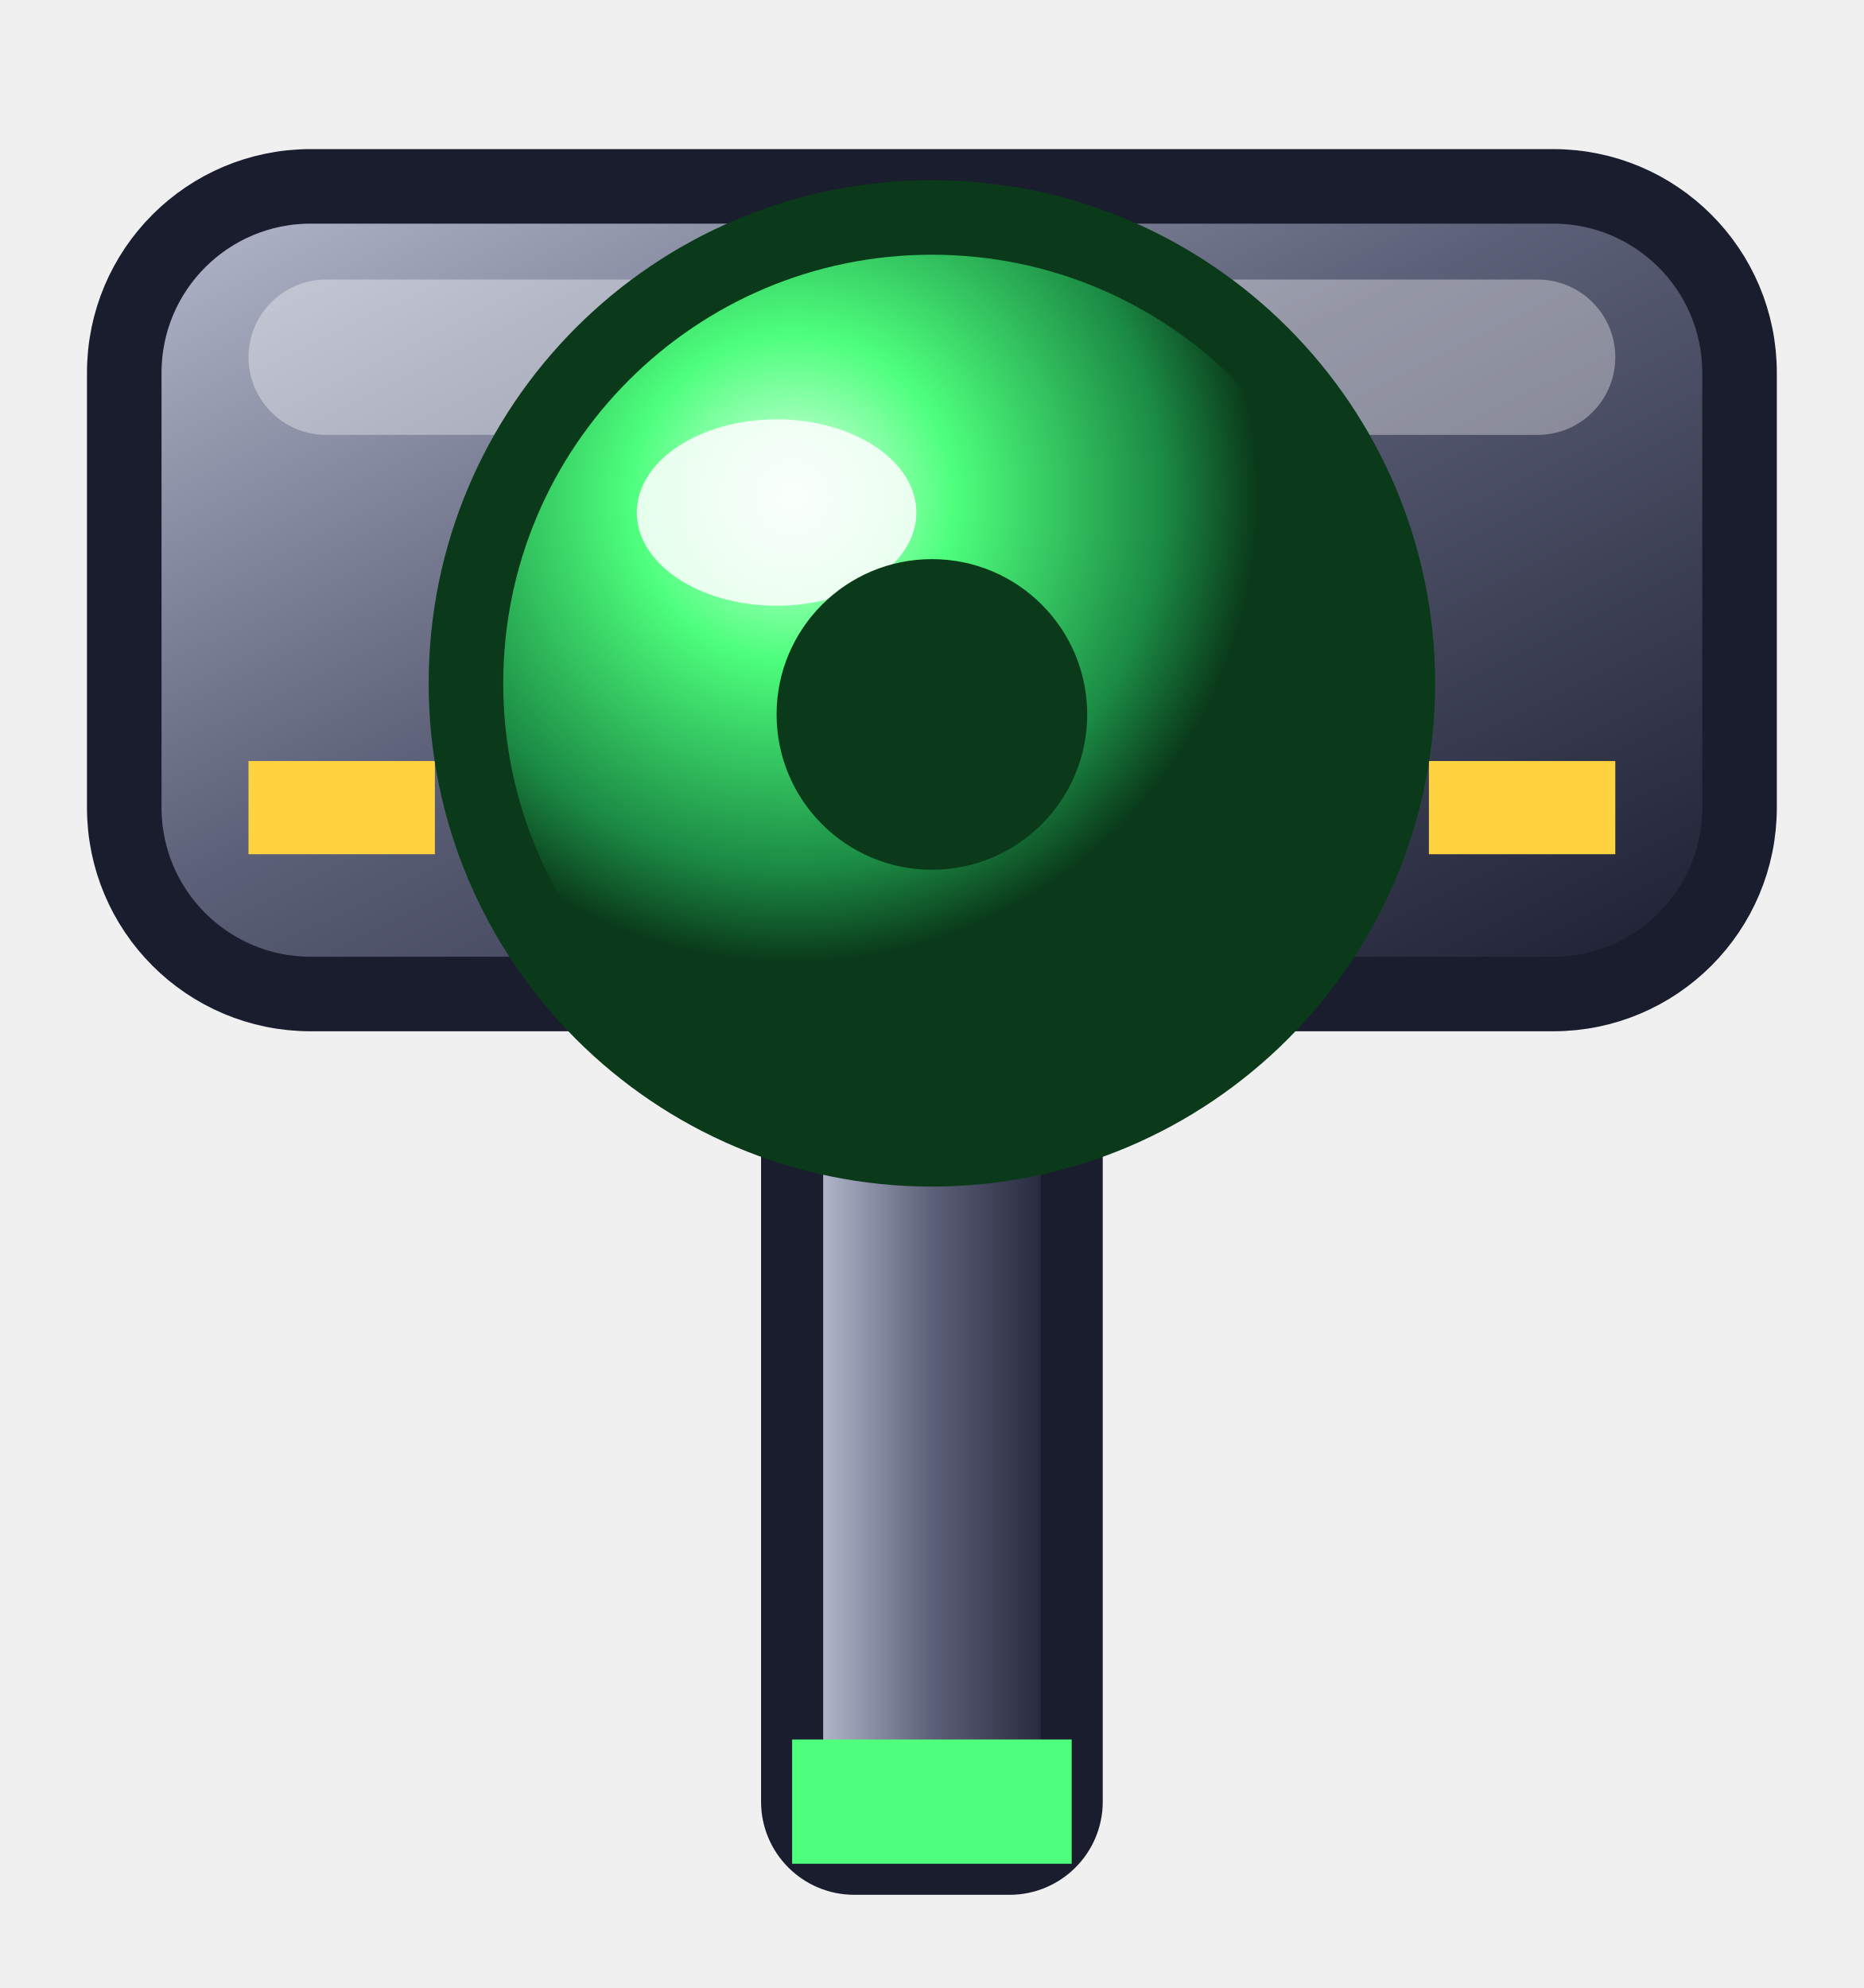
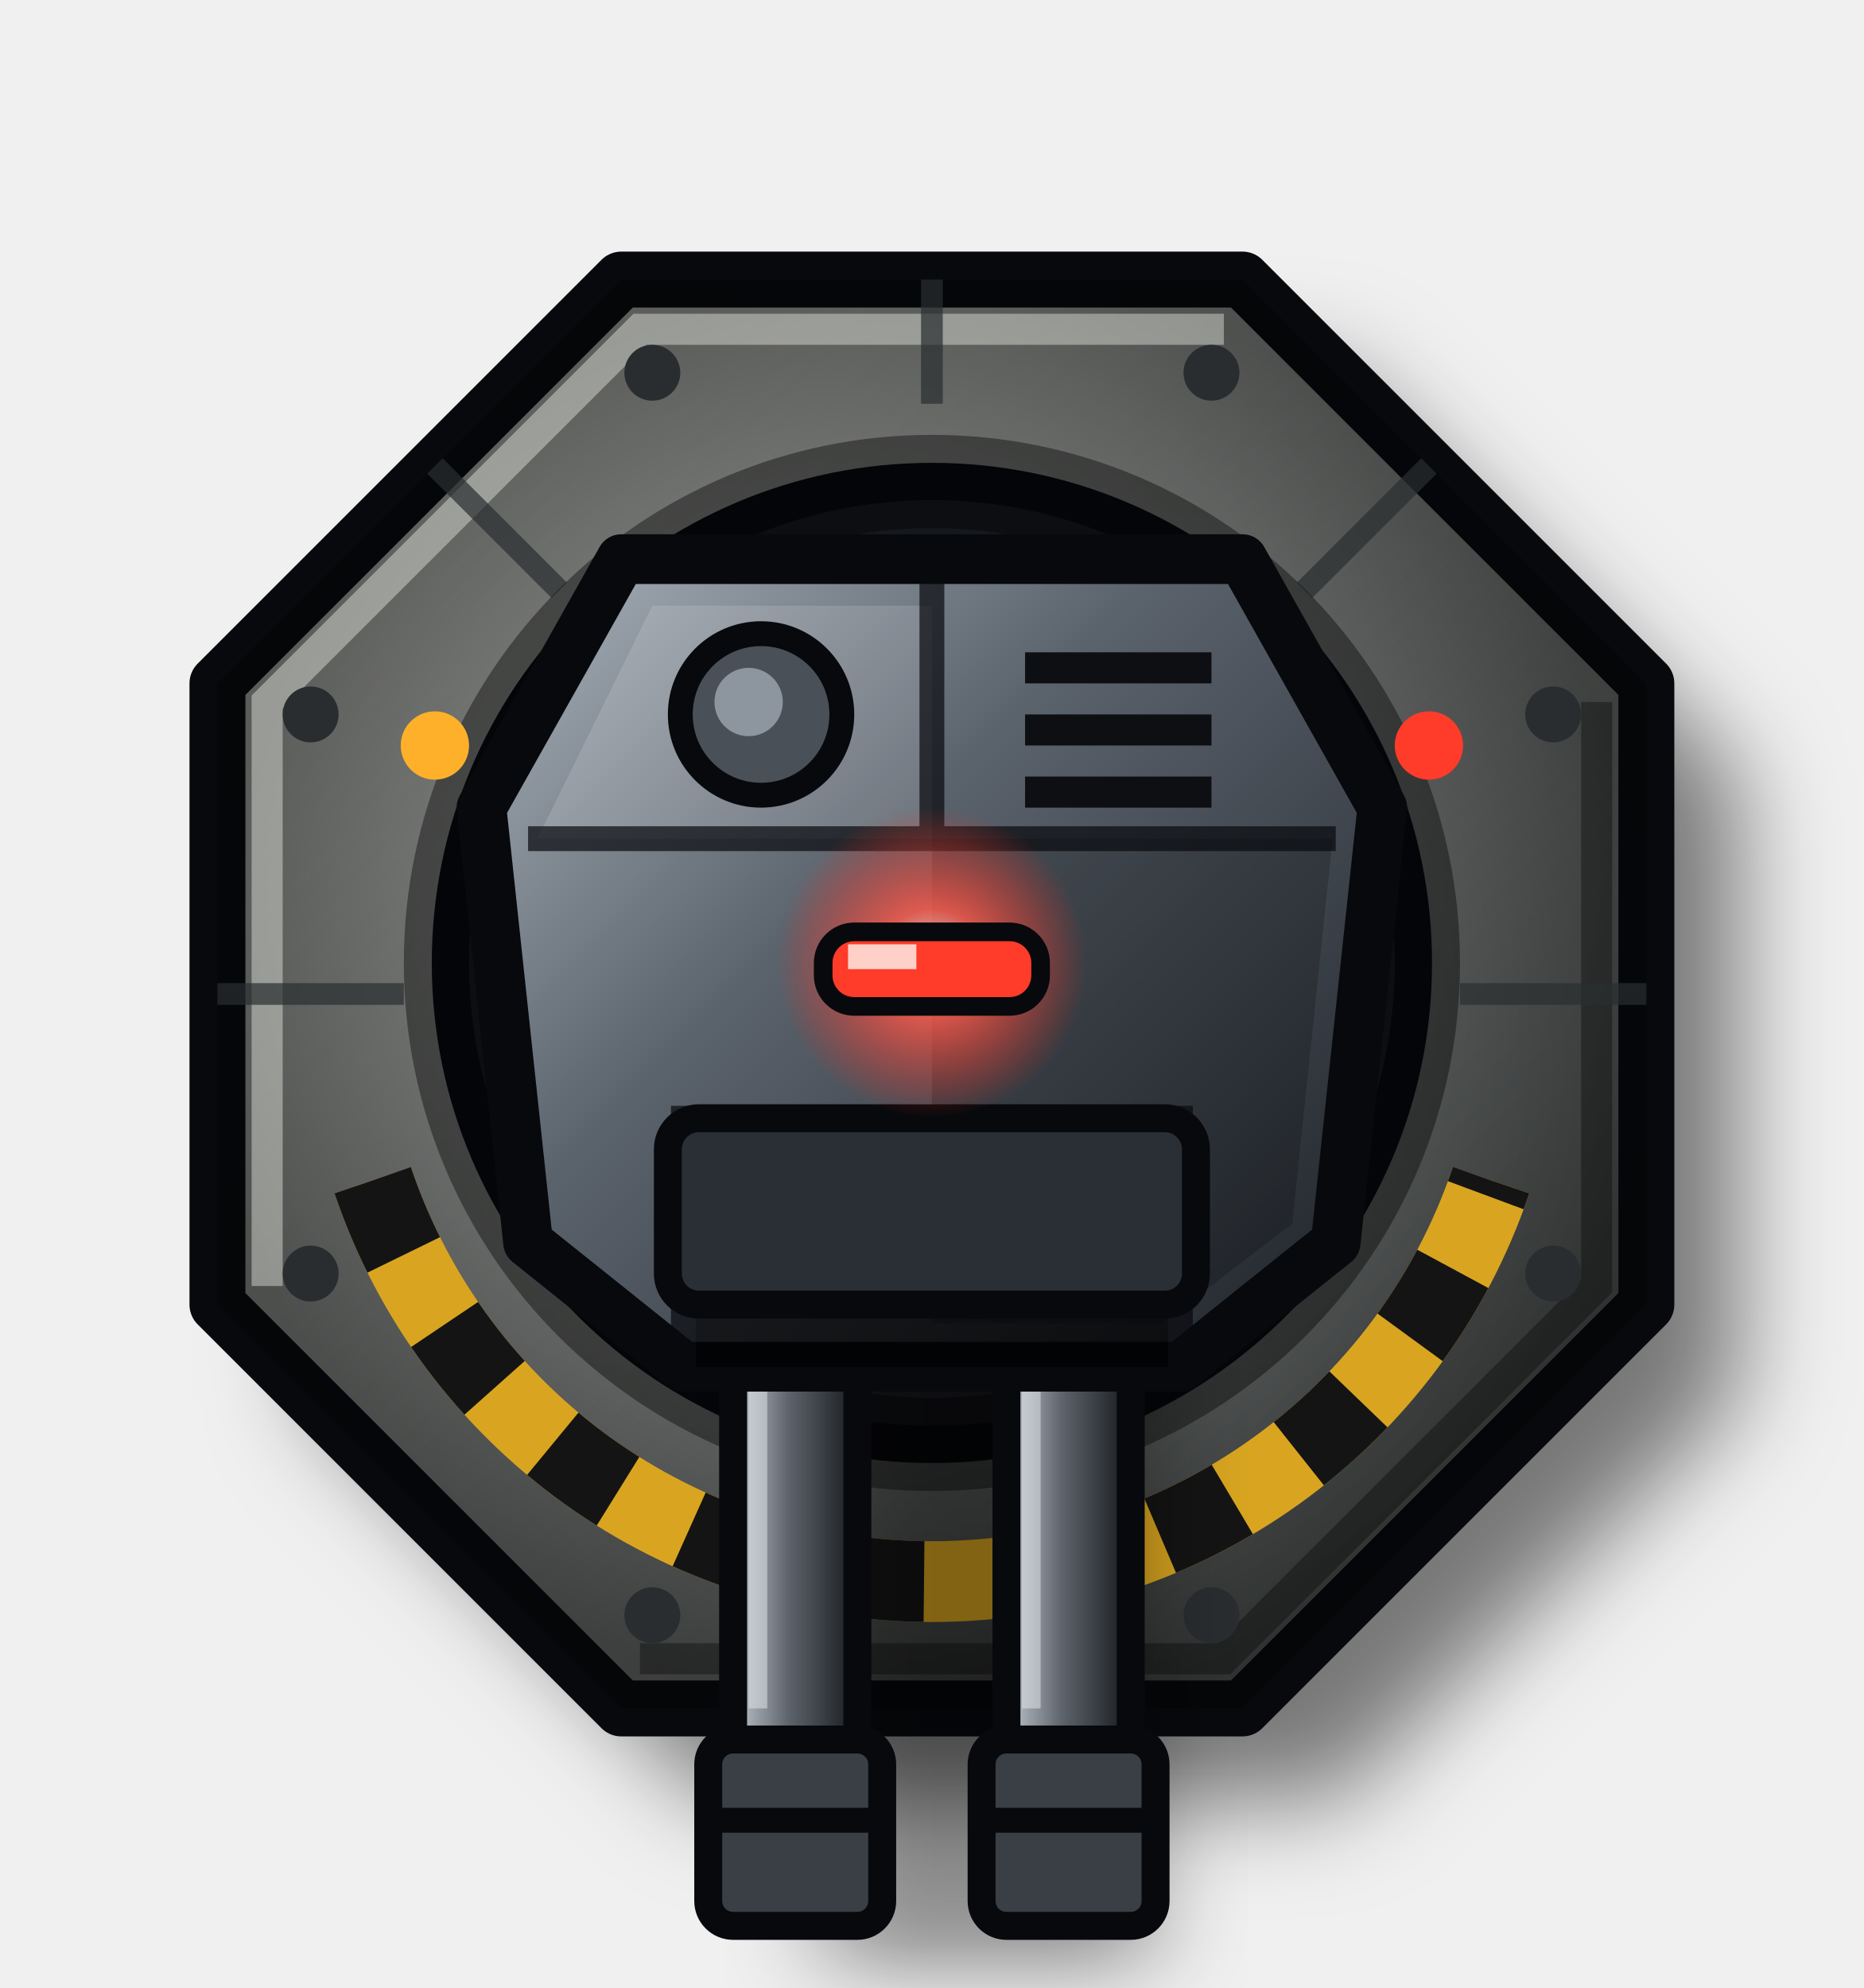
<svg xmlns="http://www.w3.org/2000/svg" viewBox="0 0 60 64">
  <defs>
-     <linearGradient id="tu-base" x1="0" y1="0" x2="1" y2="1">
-       <stop offset="0" stop-color="#b8bdd0" />
-       <stop offset="0.45" stop-color="#5c6078" />
-       <stop offset="1" stop-color="#1a1d2e" />
+     <filter id="tu-blur" x="-30%" y="-30%" width="160%" height="160%">
+       <feGaussianBlur stdDeviation="1.6" />
+     </filter>
+     <linearGradient id="tu-pad" gradientUnits="userSpaceOnUse" x1="8" y1="8" x2="52" y2="56">
+       <stop offset="0" stop-color="#9c9e9a" />
+       <stop offset="0.5" stop-color="#6c6f6d" />
+       <stop offset="1" stop-color="#3c3f40" />
    </linearGradient>
-     <radialGradient id="tu-dome" cx="0.35" cy="0.3">
-       <stop offset="0" stop-color="#e0ffe8" />
-       <stop offset="0.35" stop-color="#4dff7c" />
-       <stop offset="0.8" stop-color="#1b8a44" />
-       <stop offset="1" stop-color="#0a3a1a" />
+     <radialGradient id="tu-grime" cx="0.5" cy="0.5" r="0.5">
+       <stop offset="0.55" stop-color="#000" stop-opacity="0" />
+       <stop offset="1" stop-color="#000" stop-opacity="0.35" />
    </radialGradient>
+     <linearGradient id="tu-body" gradientUnits="userSpaceOnUse" x1="17" y1="18" x2="43" y2="44">
+       <stop offset="0" stop-color="#a7afb8" />
+       <stop offset="0.4" stop-color="#5a626c" />
+       <stop offset="1" stop-color="#1f2329" />
+     </linearGradient>
    <linearGradient id="tu-barrel" x1="0" x2="1">
-       <stop offset="0" stop-color="#c8cde0" />
-       <stop offset="0.5" stop-color="#5c6078" />
-       <stop offset="1" stop-color="#1a1d2e" />
+       <stop offset="0" stop-color="#c3c8cf" />
+       <stop offset="0.45" stop-color="#5d636b" />
+       <stop offset="1" stop-color="#16191d" />
    </linearGradient>
+     <radialGradient id="tu-eye">
+       <stop offset="0" stop-color="#ffffff" />
+       <stop offset="0.35" stop-color="#ff5a4a" />
+       <stop offset="1" stop-color="#ff2a1a" stop-opacity="0" />
+     </radialGradient>
  </defs>
-   <rect x="4" y="6" width="52" height="26" rx="6" fill="url(#tu-base)" stroke="#1a1d2e" stroke-width="2.4" />
-   <rect x="8" y="9" width="44" height="5" rx="2.5" fill="#ffffff" opacity="0.35" />
-   <path d="M8 26 L14 26 M46 26 L52 26" stroke="#ffd23f" stroke-width="3" />
-   <rect x="25.5" y="30" width="9" height="30" rx="2" fill="url(#tu-barrel)" stroke="#1a1d2e" stroke-width="2" />
-   <rect x="25.5" y="56" width="9" height="4" fill="#4dff7c" />
-   <circle cx="30" cy="22" r="15" fill="url(#tu-dome)" stroke="#0a3a1a" stroke-width="2.4" />
-   <ellipse cx="25" cy="16.5" rx="4.5" ry="3" fill="#ffffff" opacity="0.85" />
-   <circle cx="30" cy="23" r="5" fill="#0a3a1a" />
+   <path d="M23 12 L43 12 L56 25 L56 45 L43 58 L23 58 L10 45 L10 25 Z" fill="#000" opacity="0.5" filter="url(#tu-blur)" />
+   <path d="M20 9 L40 9 L53 22 L53 42 L40 55 L20 55 L7 42 L7 22 Z" fill="url(#tu-pad)" stroke="#07090d" stroke-width="1.8" stroke-linejoin="round" />
+   <path d="M20 9 L40 9 L53 22 L53 42 L40 55 L20 55 L7 42 L7 22 Z" fill="url(#tu-grime)" />
+   <path d="M8.6 41.4 L8.6 22.6 L20.6 10.6 L39.4 10.6" fill="none" stroke="#e4e6e0" stroke-width="1" opacity="0.45" />
+   <path d="M51.4 22.6 L51.4 41.4 L39.4 53.4 L20.6 53.4" fill="none" stroke="#000" stroke-width="1" opacity="0.35" />
+   <path d="M7 32 L13 32 M47 32 L53 32 M30 9 L30 13 M14 15 L18 19 M46 15 L42 19" stroke="#2a2d2f" stroke-width="0.7" opacity="0.7" />
+   <g fill="#2a2d30">
+     <circle cx="21" cy="12" r="0.9" />
+     <circle cx="39" cy="12" r="0.9" />
+     <circle cx="10" cy="23" r="0.9" />
+     <circle cx="50" cy="23" r="0.9" />
+     <circle cx="10" cy="41" r="0.9" />
+     <circle cx="50" cy="41" r="0.9" />
+     <circle cx="21" cy="52" r="0.9" />
+     <circle cx="39" cy="52" r="0.9" />
+   </g>
+   <path d="M12 38 A19 19 0 0 0 48 38" fill="none" stroke="#d9a520" stroke-width="2.6" />
+   <path d="M12 38 A19 19 0 0 0 48 38" fill="none" stroke="#141414" stroke-width="2.6" stroke-dasharray="2.6 2.6" />
+   <circle cx="30" cy="31" r="15.5" fill="#15181c" stroke="#07090d" stroke-width="1.2" />
+   <circle cx="30" cy="31" r="15.5" fill="none" stroke="#000" stroke-width="3" opacity="0.4" />
+   <path d="M26.5 40 L26.5 64 L37 64 L37 40 Z" fill="#000" opacity="0.4" filter="url(#tu-blur)" />
+   <rect x="23.6" y="36" width="4" height="22" fill="url(#tu-barrel)" stroke="#07090d" stroke-width="0.9" />
+   <rect x="32.4" y="36" width="4" height="22" fill="url(#tu-barrel)" stroke="#07090d" stroke-width="0.9" />
+   <rect x="22.8" y="56" width="5.6" height="6" rx="0.8" fill="#3a3f46" stroke="#07090d" stroke-width="0.9" />
+   <rect x="31.6" y="56" width="5.6" height="6" rx="0.8" fill="#3a3f46" stroke="#07090d" stroke-width="0.9" />
+   <path d="M23 58.6 L28.2 58.6 M31.8 58.6 L37 58.6" stroke="#07090d" stroke-width="0.8" />
+   <path d="M24.4 37 L24.4 55 M33.2 37 L33.2 55" stroke="#e6e9ee" stroke-width="0.6" opacity="0.5" />
+   <path d="M20 18 L40 18 L44.5 26 L43 40 L38 44 L22 44 L17 40 L15.5 26 Z" fill="url(#tu-body)" stroke="#07090d" stroke-width="1.6" stroke-linejoin="round" />
+   <path d="M21 19.5 L30 19.5 L30 27 L17.3 27 Z" fill="#fff" opacity="0.14" />
+   <path d="M30 27 L42.9 27 L41.6 39.4 L37.4 42.6 L30 42.6 Z" fill="#000" opacity="0.2" />
+   <path d="M17 27 L43 27 M22 44 L22 36 L38 36 L38 44 M30 18 L30 27" stroke="#07090d" stroke-width="0.8" opacity="0.7" />
+   <circle cx="24.5" cy="23" r="2.6" fill="#4a5058" stroke="#07090d" stroke-width="0.8" />
+   <circle cx="24.1" cy="22.6" r="1.1" fill="#8d959e" />
+   <g fill="#0d0f12">
+     <rect x="33" y="21" width="6" height="1" />
+     <rect x="33" y="23" width="6" height="1" />
+     <rect x="33" y="25" width="6" height="1" />
+   </g>
+   <rect x="21.5" y="36" width="17" height="6" rx="1" fill="#2a2f35" stroke="#07090d" stroke-width="0.9" />
+   <circle cx="30" cy="31" r="5" fill="url(#tu-eye)" opacity="0.8" />
+   <rect x="26.5" y="30" width="7" height="2.4" rx="1" fill="#ff3b2a" stroke="#07090d" stroke-width="0.6" />
+   <rect x="27.3" y="30.4" width="2.2" height="0.8" fill="#ffd0c8" />
+   <circle cx="46" cy="24" r="1.1" fill="#ff3b2a" />
+   <circle cx="14" cy="24" r="1.1" fill="#ffb02a" />
</svg>
